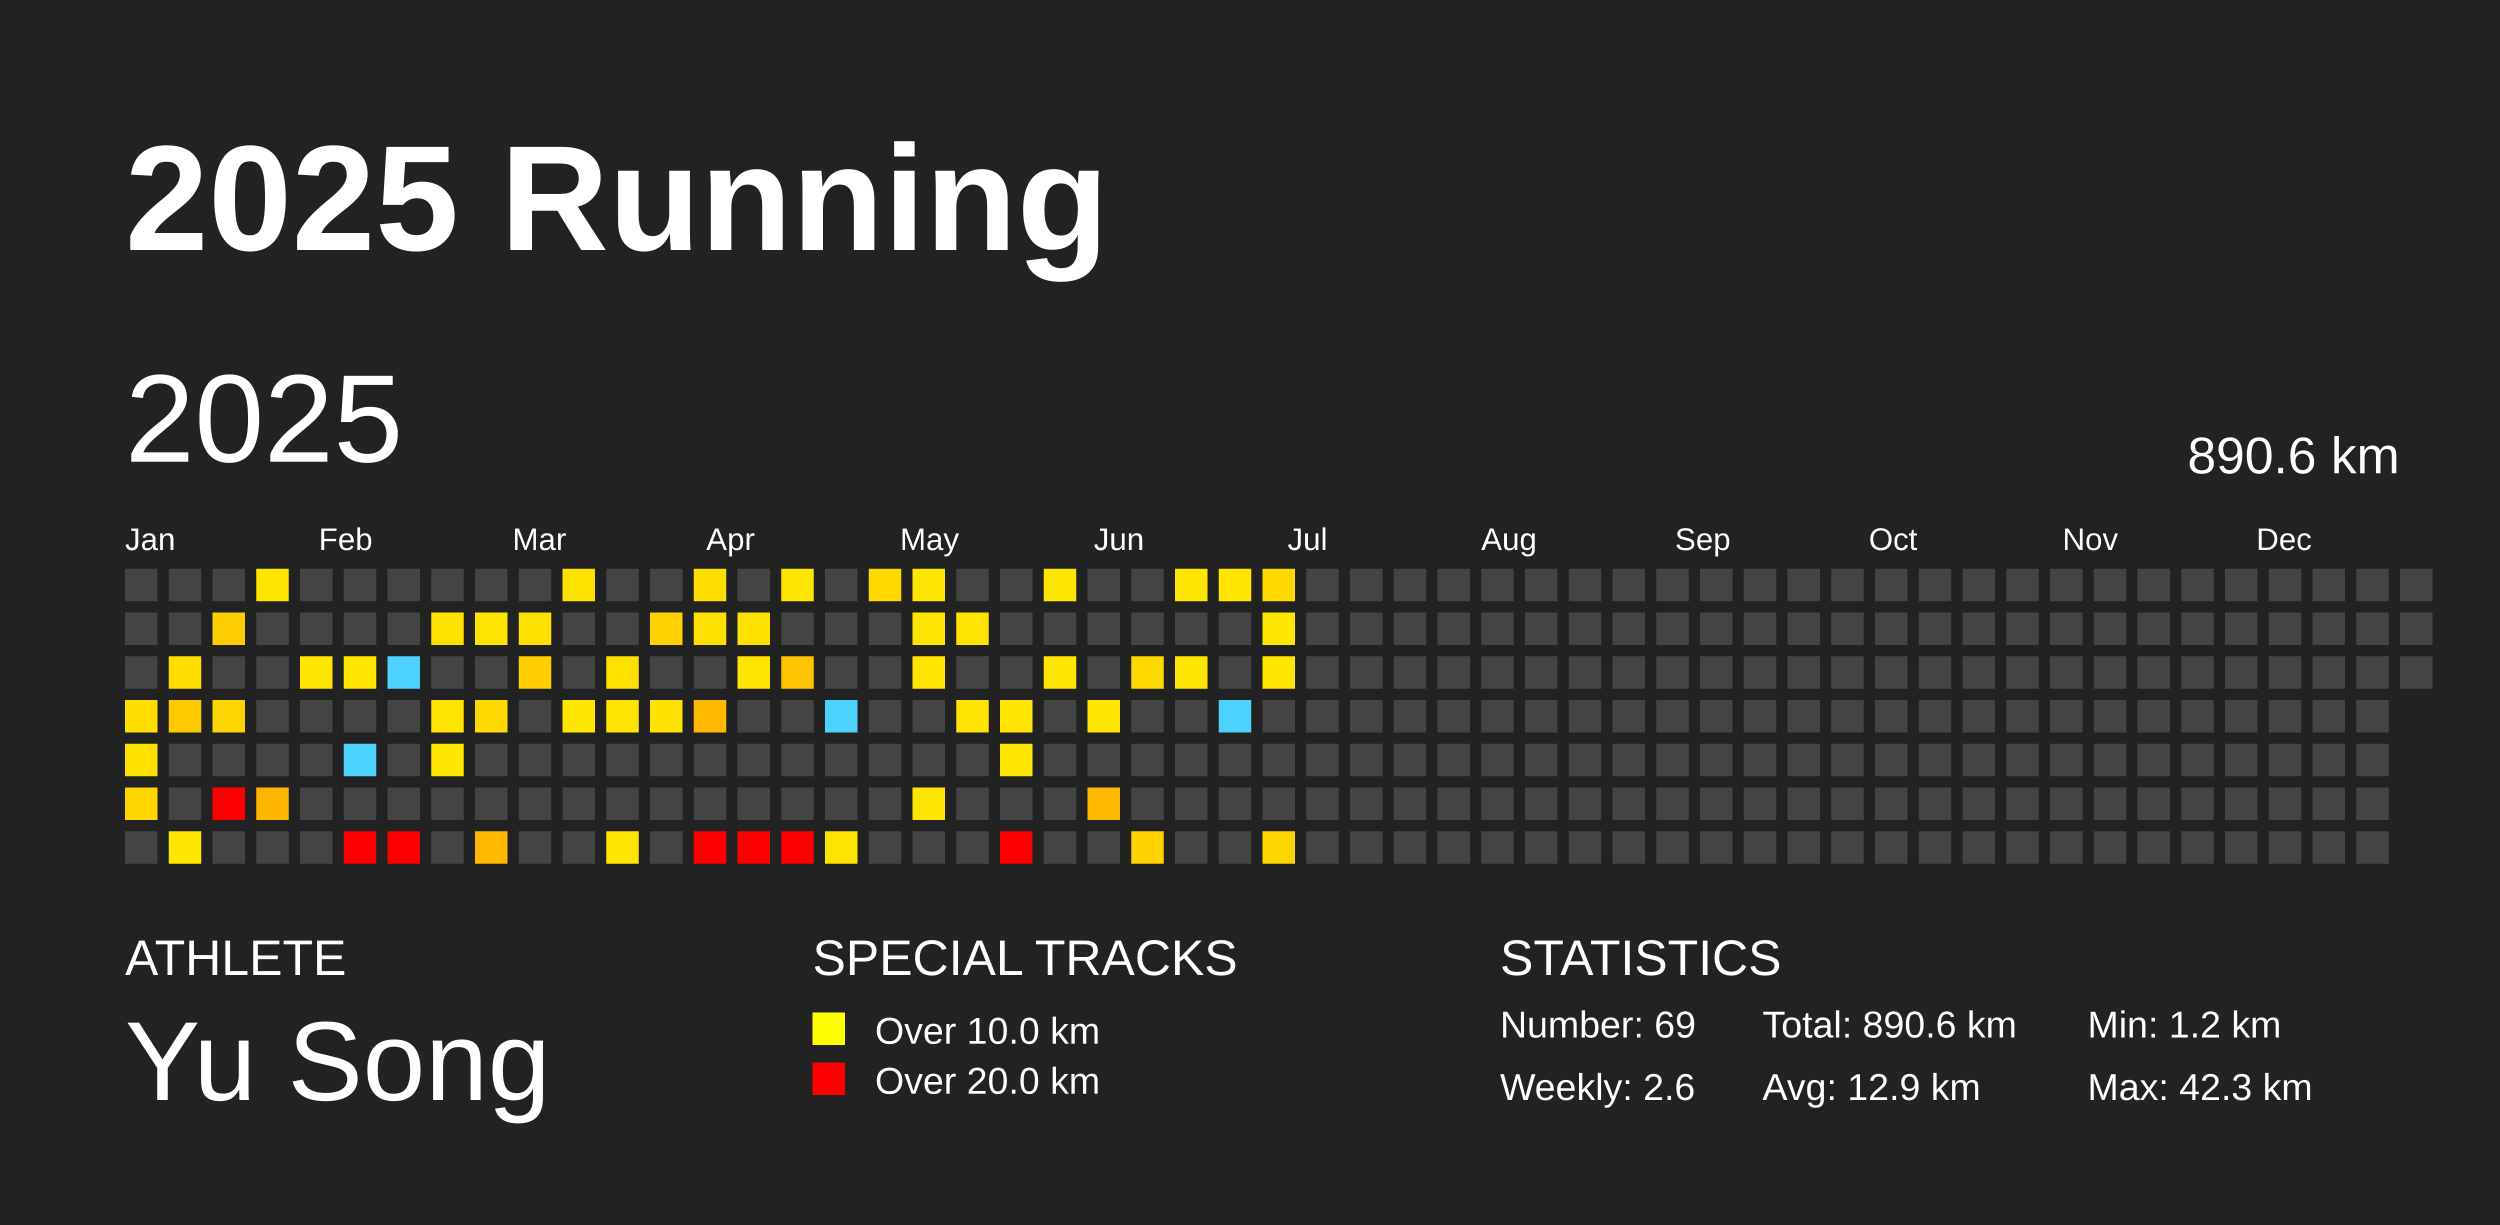
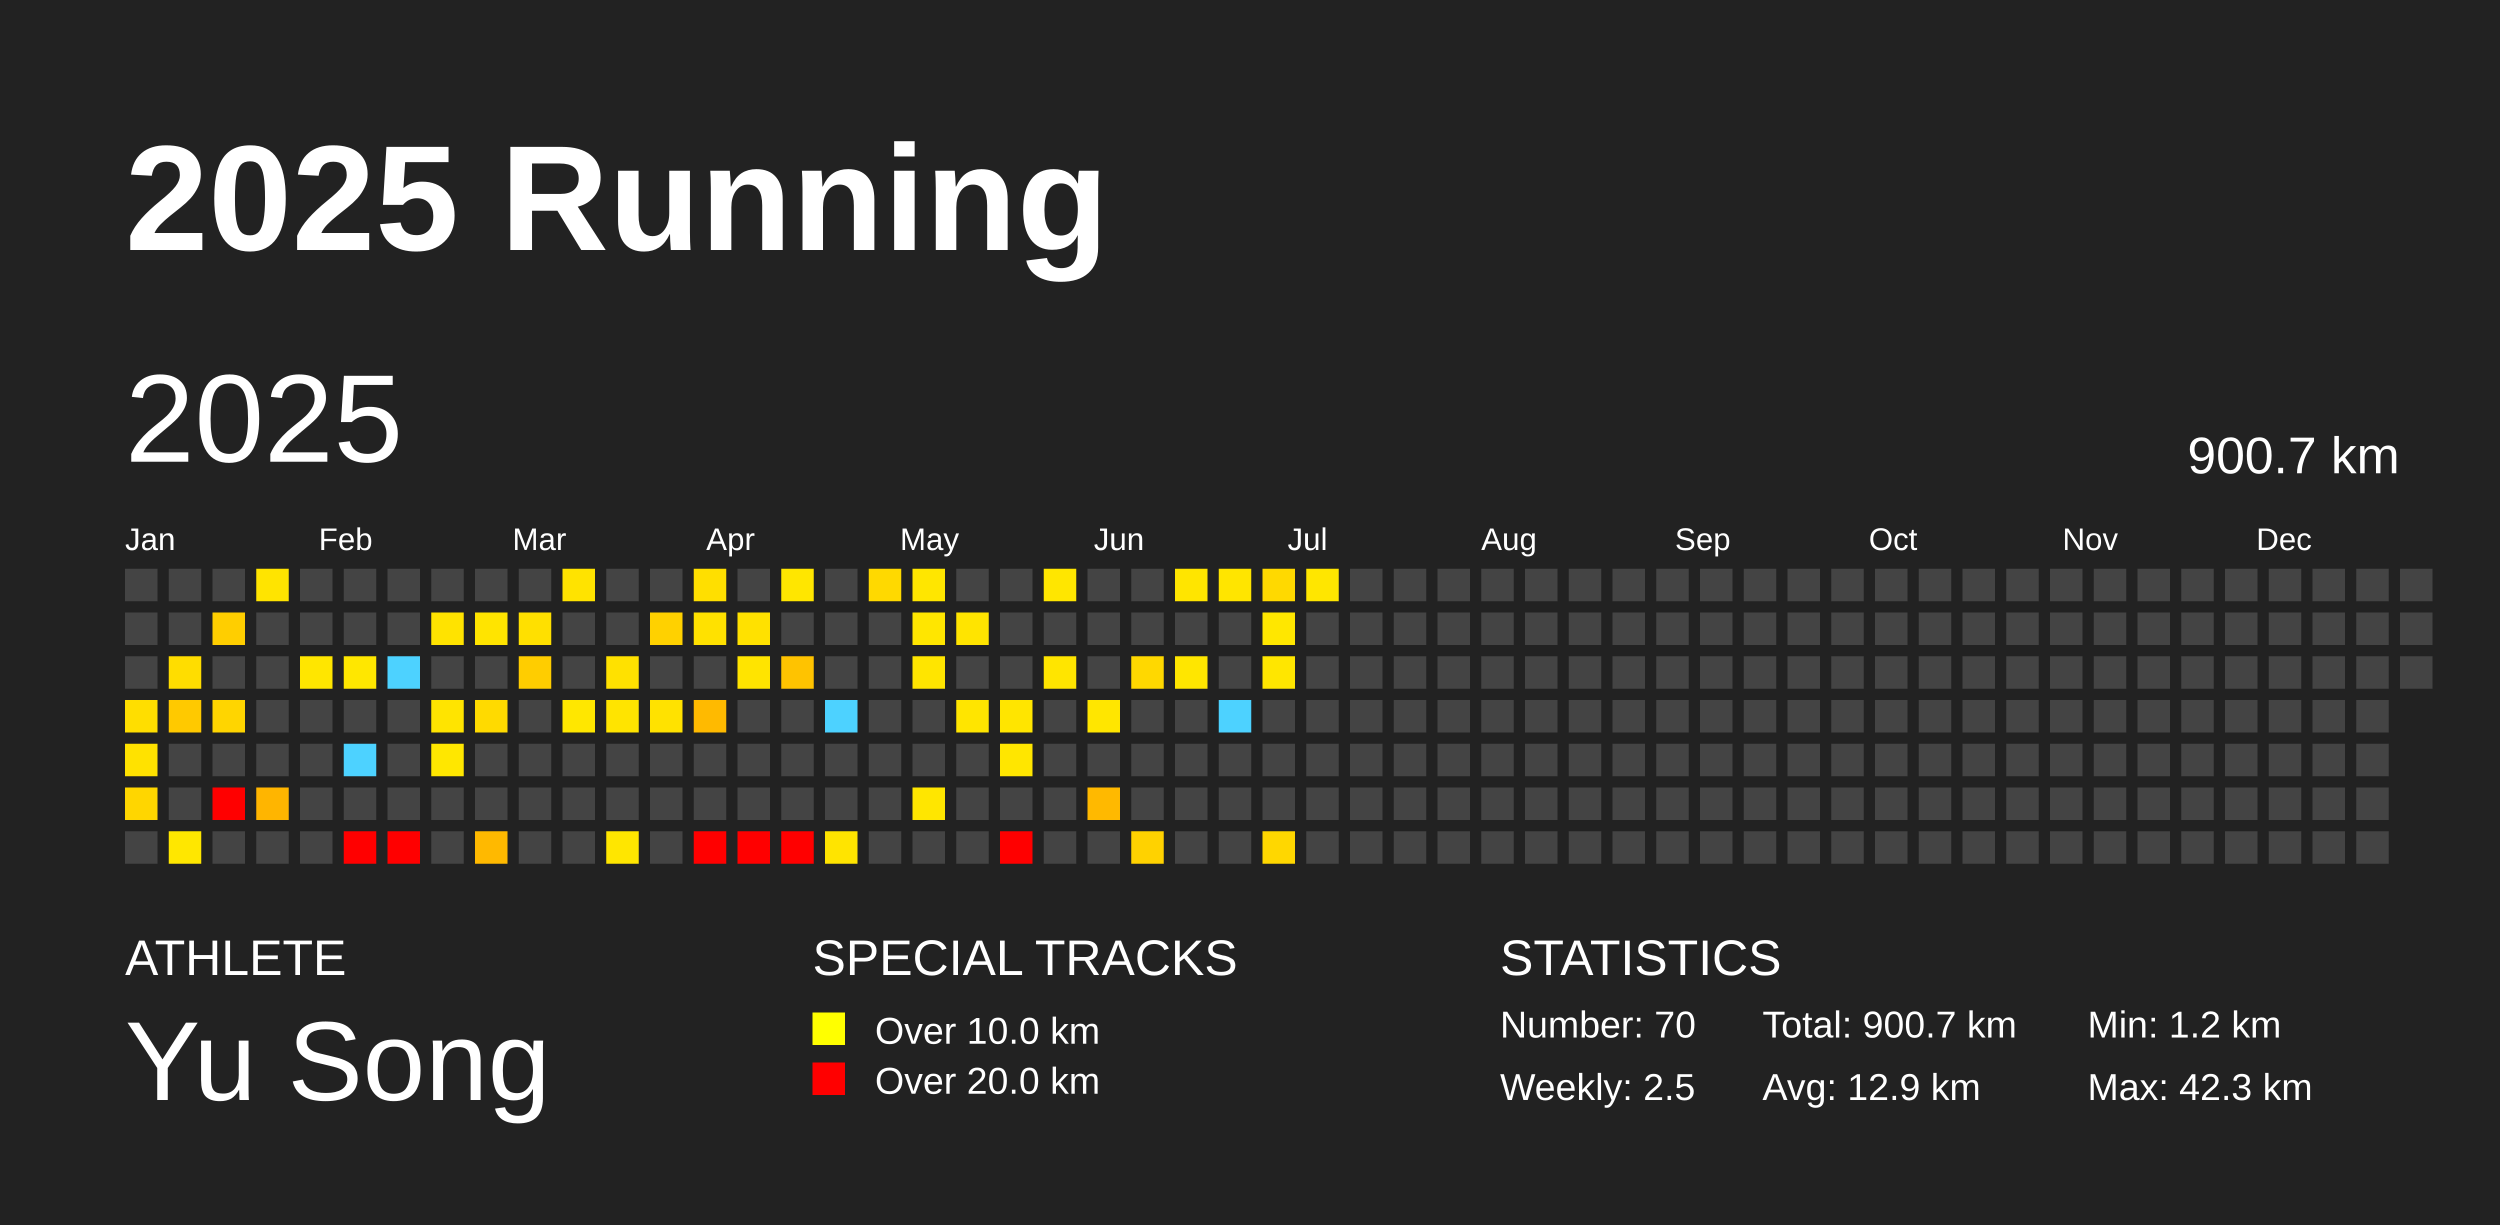
<svg xmlns="http://www.w3.org/2000/svg" baseProfile="full" height="98mm" version="1.1" viewBox="0,0,200,98" width="200mm">
  <defs />
  <rect fill="#222222" height="98" width="200" x="0" y="0" />
  <text fill="#FFFFFF" style="font-size:12px; font-family:Arial; font-weight:bold;" x="10" y="20">2025 Running</text>
  <text fill="#FFFFFF" style="font-size:4px; font-family:Arial" x="10" y="78">ATHLETE</text>
  <text fill="#FFFFFF" style="font-size:9px; font-family:Arial" x="10" y="88">Yu Song</text>
  <text fill="#FFFFFF" style="font-size:4px; font-family:Arial" x="65" y="78">SPECIAL TRACKS</text>
  <rect fill="yellow" height="2.6" width="2.6" x="65" y="81" />
  <text fill="#FFFFFF" style="font-size:3px; font-family:Arial" x="70" y="83.5">Over 10.0 km</text>
  <rect fill="red" height="2.6" width="2.6" x="65" y="85" />
  <text fill="#FFFFFF" style="font-size:3px; font-family:Arial" x="70" y="87.5">Over 20.0 km</text>
  <text fill="#FFFFFF" style="font-size:4px; font-family:Arial" x="120" y="78">STATISTICS</text>
-   <text fill="#FFFFFF" style="font-size:3px; font-family:Arial" x="120" y="83">Number: 69</text>
-   <text fill="#FFFFFF" style="font-size:3px; font-family:Arial" x="120" y="88">Weekly: 2.6</text>
-   <text fill="#FFFFFF" style="font-size:3px; font-family:Arial" x="141" y="83">Total: 890.6 km</text>
+   <text fill="#FFFFFF" style="font-size:3px; font-family:Arial" x="120" y="83">Number: 70</text>
+   <text fill="#FFFFFF" style="font-size:3px; font-family:Arial" x="120" y="88">Weekly: 2.5</text>
+   <text fill="#FFFFFF" style="font-size:3px; font-family:Arial" x="141" y="83">Total: 900.7 km</text>
  <text fill="#FFFFFF" style="font-size:3px; font-family:Arial" x="141" y="88">Avg: 12.9 km</text>
  <text fill="#FFFFFF" style="font-size:3px; font-family:Arial" x="167" y="83">Min: 1.2 km</text>
  <text fill="#FFFFFF" style="font-size:3px; font-family:Arial" x="167" y="88">Max: 42.3 km</text>
  <text dominant-baseline="hanging" fill="#FFFFFF" style="font-size:10.0px; font-family:Arial;" x="10" y="30">2025</text>
-   <text dominant-baseline="hanging" fill="#FFFFFF" style="font-size:4.125px; font-family:Arial;" x="175" y="35">890.6 km</text>
+   <text dominant-baseline="hanging" fill="#FFFFFF" style="font-size:4.125px; font-family:Arial;" x="175" y="35">900.7 km</text>
  <text fill="#FFFFFF" style="font-size:2.5px; font-family:Arial" x="10.0" y="44">Jan</text>
  <text fill="#FFFFFF" style="font-size:2.5px; font-family:Arial" x="25.5" y="44">Feb</text>
  <text fill="#FFFFFF" style="font-size:2.5px; font-family:Arial" x="41.0" y="44">Mar</text>
  <text fill="#FFFFFF" style="font-size:2.5px; font-family:Arial" x="56.5" y="44">Apr</text>
  <text fill="#FFFFFF" style="font-size:2.5px; font-family:Arial" x="72.0" y="44">May</text>
  <text fill="#FFFFFF" style="font-size:2.5px; font-family:Arial" x="87.5" y="44">Jun</text>
  <text fill="#FFFFFF" style="font-size:2.5px; font-family:Arial" x="103.0" y="44">Jul</text>
  <text fill="#FFFFFF" style="font-size:2.5px; font-family:Arial" x="118.5" y="44">Aug</text>
  <text fill="#FFFFFF" style="font-size:2.5px; font-family:Arial" x="134.0" y="44">Sep</text>
  <text fill="#FFFFFF" style="font-size:2.5px; font-family:Arial" x="149.5" y="44">Oct</text>
  <text fill="#FFFFFF" style="font-size:2.5px; font-family:Arial" x="165.0" y="44">Nov</text>
  <text fill="#FFFFFF" style="font-size:2.5px; font-family:Arial" x="180.5" y="44">Dec</text>
  <rect fill="#444444" height="2.6" width="2.6" x="10.0" y="45.5" />
  <rect fill="#444444" height="2.6" width="2.6" x="10.0" y="49.0" />
  <rect fill="#444444" height="2.6" width="2.6" x="10.0" y="52.5" />
  <rect fill="#ffde00" height="2.6" width="2.6" x="10.0" y="56.0" />
  <rect fill="#ffe200" height="2.6" width="2.6" x="10.0" y="59.5" />
  <rect fill="#ffd600" height="2.6" width="2.6" x="10.0" y="63.0" />
  <rect fill="#444444" height="2.6" width="2.6" x="10.0" y="66.5" />
  <rect fill="#444444" height="2.6" width="2.6" x="13.5" y="45.5" />
  <rect fill="#444444" height="2.6" width="2.6" x="13.5" y="49.0" />
  <rect fill="#ffdd00" height="2.6" width="2.6" x="13.5" y="52.5" />
  <rect fill="#ffc900" height="2.6" width="2.6" x="13.5" y="56.0" />
  <rect fill="#444444" height="2.6" width="2.6" x="13.5" y="59.5" />
  <rect fill="#444444" height="2.6" width="2.6" x="13.5" y="63.0" />
  <rect fill="#ffe700" height="2.6" width="2.6" x="13.5" y="66.5" />
  <rect fill="#444444" height="2.6" width="2.6" x="17.0" y="45.5" />
  <rect fill="#ffce00" height="2.6" width="2.6" x="17.0" y="49.0" />
  <rect fill="#444444" height="2.6" width="2.6" x="17.0" y="52.5" />
  <rect fill="#ffd500" height="2.6" width="2.6" x="17.0" y="56.0" />
  <rect fill="#444444" height="2.6" width="2.6" x="17.0" y="59.5" />
  <rect fill="red" height="2.6" width="2.6" x="17.0" y="63.0" />
  <rect fill="#444444" height="2.6" width="2.6" x="17.0" y="66.5" />
  <rect fill="#ffe400" height="2.6" width="2.6" x="20.5" y="45.5" />
  <rect fill="#444444" height="2.6" width="2.6" x="20.5" y="49.0" />
  <rect fill="#444444" height="2.6" width="2.6" x="20.5" y="52.5" />
  <rect fill="#444444" height="2.6" width="2.6" x="20.5" y="56.0" />
  <rect fill="#444444" height="2.6" width="2.6" x="20.5" y="59.5" />
  <rect fill="#ffb500" height="2.6" width="2.6" x="20.5" y="63.0" />
  <rect fill="#444444" height="2.6" width="2.6" x="20.5" y="66.5" />
  <rect fill="#444444" height="2.6" width="2.6" x="24.0" y="45.5" />
  <rect fill="#444444" height="2.6" width="2.6" x="24.0" y="49.0" />
  <rect fill="#ffe600" height="2.6" width="2.6" x="24.0" y="52.5" />
  <rect fill="#444444" height="2.6" width="2.6" x="24.0" y="56.0" />
  <rect fill="#444444" height="2.6" width="2.6" x="24.0" y="59.5" />
  <rect fill="#444444" height="2.6" width="2.6" x="24.0" y="63.0" />
  <rect fill="#444444" height="2.6" width="2.6" x="24.0" y="66.5" />
  <rect fill="#444444" height="2.6" width="2.6" x="27.5" y="45.5" />
  <rect fill="#444444" height="2.6" width="2.6" x="27.5" y="49.0" />
  <rect fill="#ffe700" height="2.6" width="2.6" x="27.5" y="52.5" />
  <rect fill="#444444" height="2.6" width="2.6" x="27.5" y="56.0" />
  <rect fill="#4dd2ff" height="2.6" width="2.6" x="27.5" y="59.5" />
  <rect fill="#444444" height="2.6" width="2.6" x="27.5" y="63.0" />
  <rect fill="red" height="2.6" width="2.6" x="27.5" y="66.5" />
  <rect fill="#444444" height="2.6" width="2.6" x="31.0" y="45.5" />
  <rect fill="#444444" height="2.6" width="2.6" x="31.0" y="49.0" />
  <rect fill="#4dd2ff" height="2.6" width="2.6" x="31.0" y="52.5" />
  <rect fill="#444444" height="2.6" width="2.6" x="31.0" y="56.0" />
  <rect fill="#444444" height="2.6" width="2.6" x="31.0" y="59.5" />
  <rect fill="#444444" height="2.6" width="2.6" x="31.0" y="63.0" />
  <rect fill="red" height="2.6" width="2.6" x="31.0" y="66.5" />
  <rect fill="#444444" height="2.6" width="2.6" x="34.5" y="45.5" />
  <rect fill="#ffe300" height="2.6" width="2.6" x="34.5" y="49.0" />
  <rect fill="#444444" height="2.6" width="2.6" x="34.5" y="52.5" />
  <rect fill="#ffe400" height="2.6" width="2.6" x="34.5" y="56.0" />
  <rect fill="#ffe700" height="2.6" width="2.6" x="34.5" y="59.5" />
  <rect fill="#444444" height="2.6" width="2.6" x="34.5" y="63.0" />
  <rect fill="#444444" height="2.6" width="2.6" x="34.5" y="66.5" />
  <rect fill="#444444" height="2.6" width="2.6" x="38.0" y="45.5" />
  <rect fill="#ffe400" height="2.6" width="2.6" x="38.0" y="49.0" />
  <rect fill="#444444" height="2.6" width="2.6" x="38.0" y="52.5" />
  <rect fill="#ffda00" height="2.6" width="2.6" x="38.0" y="56.0" />
  <rect fill="#444444" height="2.6" width="2.6" x="38.0" y="59.5" />
  <rect fill="#444444" height="2.6" width="2.6" x="38.0" y="63.0" />
  <rect fill="#ffb900" height="2.6" width="2.6" x="38.0" y="66.5" />
  <rect fill="#444444" height="2.6" width="2.6" x="41.5" y="45.5" />
  <rect fill="#ffe000" height="2.6" width="2.6" x="41.5" y="49.0" />
  <rect fill="#ffcd00" height="2.6" width="2.6" x="41.5" y="52.5" />
  <rect fill="#444444" height="2.6" width="2.6" x="41.5" y="56.0" />
  <rect fill="#444444" height="2.6" width="2.6" x="41.5" y="59.5" />
  <rect fill="#444444" height="2.6" width="2.6" x="41.5" y="63.0" />
  <rect fill="#444444" height="2.6" width="2.6" x="41.5" y="66.5" />
  <rect fill="#ffe300" height="2.6" width="2.6" x="45.0" y="45.5" />
  <rect fill="#444444" height="2.6" width="2.6" x="45.0" y="49.0" />
  <rect fill="#444444" height="2.6" width="2.6" x="45.0" y="52.5" />
  <rect fill="#ffe700" height="2.6" width="2.6" x="45.0" y="56.0" />
  <rect fill="#444444" height="2.6" width="2.6" x="45.0" y="59.5" />
  <rect fill="#444444" height="2.6" width="2.6" x="45.0" y="63.0" />
  <rect fill="#444444" height="2.6" width="2.6" x="45.0" y="66.5" />
  <rect fill="#444444" height="2.6" width="2.6" x="48.5" y="45.5" />
  <rect fill="#444444" height="2.6" width="2.6" x="48.5" y="49.0" />
  <rect fill="#ffe100" height="2.6" width="2.6" x="48.5" y="52.5" />
  <rect fill="#ffe400" height="2.6" width="2.6" x="48.5" y="56.0" />
  <rect fill="#444444" height="2.6" width="2.6" x="48.5" y="59.5" />
  <rect fill="#444444" height="2.6" width="2.6" x="48.5" y="63.0" />
  <rect fill="#ffe600" height="2.6" width="2.6" x="48.5" y="66.5" />
  <rect fill="#444444" height="2.6" width="2.6" x="52.0" y="45.5" />
  <rect fill="#ffd100" height="2.6" width="2.6" x="52.0" y="49.0" />
  <rect fill="#444444" height="2.6" width="2.6" x="52.0" y="52.5" />
  <rect fill="#ffe200" height="2.6" width="2.6" x="52.0" y="56.0" />
  <rect fill="#444444" height="2.6" width="2.6" x="52.0" y="59.5" />
  <rect fill="#444444" height="2.6" width="2.6" x="52.0" y="63.0" />
  <rect fill="#444444" height="2.6" width="2.6" x="52.0" y="66.5" />
  <rect fill="#ffdf00" height="2.6" width="2.6" x="55.5" y="45.5" />
  <rect fill="#ffe100" height="2.6" width="2.6" x="55.5" y="49.0" />
  <rect fill="#444444" height="2.6" width="2.6" x="55.5" y="52.5" />
  <rect fill="#ffba00" height="2.6" width="2.6" x="55.5" y="56.0" />
  <rect fill="#444444" height="2.6" width="2.6" x="55.5" y="59.5" />
  <rect fill="#444444" height="2.6" width="2.6" x="55.5" y="63.0" />
  <rect fill="red" height="2.6" width="2.6" x="55.5" y="66.5" />
  <rect fill="#444444" height="2.6" width="2.6" x="59.0" y="45.5" />
  <rect fill="#ffe100" height="2.6" width="2.6" x="59.0" y="49.0" />
  <rect fill="#ffe400" height="2.6" width="2.6" x="59.0" y="52.5" />
  <rect fill="#444444" height="2.6" width="2.6" x="59.0" y="56.0" />
  <rect fill="#444444" height="2.6" width="2.6" x="59.0" y="59.5" />
  <rect fill="#444444" height="2.6" width="2.6" x="59.0" y="63.0" />
  <rect fill="red" height="2.6" width="2.6" x="59.0" y="66.5" />
  <rect fill="#ffe600" height="2.6" width="2.6" x="62.5" y="45.5" />
  <rect fill="#444444" height="2.6" width="2.6" x="62.5" y="49.0" />
  <rect fill="#ffc300" height="2.6" width="2.6" x="62.5" y="52.5" />
  <rect fill="#444444" height="2.6" width="2.6" x="62.5" y="56.0" />
  <rect fill="#444444" height="2.6" width="2.6" x="62.5" y="59.5" />
  <rect fill="#444444" height="2.6" width="2.6" x="62.5" y="63.0" />
  <rect fill="red" height="2.6" width="2.6" x="62.5" y="66.5" />
  <rect fill="#444444" height="2.6" width="2.6" x="66.0" y="45.5" />
  <rect fill="#444444" height="2.6" width="2.6" x="66.0" y="49.0" />
  <rect fill="#444444" height="2.6" width="2.6" x="66.0" y="52.5" />
  <rect fill="#4dd2ff" height="2.6" width="2.6" x="66.0" y="56.0" />
  <rect fill="#444444" height="2.6" width="2.6" x="66.0" y="59.5" />
  <rect fill="#444444" height="2.6" width="2.6" x="66.0" y="63.0" />
  <rect fill="#ffe400" height="2.6" width="2.6" x="66.0" y="66.5" />
  <rect fill="#ffd900" height="2.6" width="2.6" x="69.5" y="45.5" />
  <rect fill="#444444" height="2.6" width="2.6" x="69.5" y="49.0" />
  <rect fill="#444444" height="2.6" width="2.6" x="69.5" y="52.5" />
  <rect fill="#444444" height="2.6" width="2.6" x="69.5" y="56.0" />
  <rect fill="#444444" height="2.6" width="2.6" x="69.5" y="59.5" />
  <rect fill="#444444" height="2.6" width="2.6" x="69.5" y="63.0" />
  <rect fill="#444444" height="2.6" width="2.6" x="69.5" y="66.5" />
  <rect fill="#ffe600" height="2.6" width="2.6" x="73.0" y="45.5" />
  <rect fill="#ffe600" height="2.6" width="2.6" x="73.0" y="49.0" />
  <rect fill="#ffe500" height="2.6" width="2.6" x="73.0" y="52.5" />
  <rect fill="#444444" height="2.6" width="2.6" x="73.0" y="56.0" />
  <rect fill="#444444" height="2.6" width="2.6" x="73.0" y="59.5" />
  <rect fill="#ffe600" height="2.6" width="2.6" x="73.0" y="63.0" />
  <rect fill="#444444" height="2.6" width="2.6" x="73.0" y="66.5" />
  <rect fill="#444444" height="2.6" width="2.6" x="76.5" y="45.5" />
  <rect fill="#ffe400" height="2.6" width="2.6" x="76.5" y="49.0" />
  <rect fill="#444444" height="2.6" width="2.6" x="76.5" y="52.5" />
  <rect fill="#ffe500" height="2.6" width="2.6" x="76.5" y="56.0" />
  <rect fill="#444444" height="2.6" width="2.6" x="76.5" y="59.5" />
  <rect fill="#444444" height="2.6" width="2.6" x="76.5" y="63.0" />
  <rect fill="#444444" height="2.6" width="2.6" x="76.5" y="66.5" />
  <rect fill="#444444" height="2.6" width="2.6" x="80.0" y="45.5" />
  <rect fill="#444444" height="2.6" width="2.6" x="80.0" y="49.0" />
  <rect fill="#444444" height="2.6" width="2.6" x="80.0" y="52.5" />
  <rect fill="#ffe500" height="2.6" width="2.6" x="80.0" y="56.0" />
  <rect fill="#ffe600" height="2.6" width="2.6" x="80.0" y="59.5" />
  <rect fill="#444444" height="2.6" width="2.6" x="80.0" y="63.0" />
  <rect fill="red" height="2.6" width="2.6" x="80.0" y="66.5" />
  <rect fill="#ffe600" height="2.6" width="2.6" x="83.5" y="45.5" />
  <rect fill="#444444" height="2.6" width="2.6" x="83.5" y="49.0" />
  <rect fill="#ffe500" height="2.6" width="2.6" x="83.5" y="52.5" />
  <rect fill="#444444" height="2.6" width="2.6" x="83.5" y="56.0" />
  <rect fill="#444444" height="2.6" width="2.6" x="83.5" y="59.5" />
  <rect fill="#444444" height="2.6" width="2.6" x="83.5" y="63.0" />
  <rect fill="#444444" height="2.6" width="2.6" x="83.5" y="66.5" />
  <rect fill="#444444" height="2.6" width="2.6" x="87.0" y="45.5" />
  <rect fill="#444444" height="2.6" width="2.6" x="87.0" y="49.0" />
  <rect fill="#444444" height="2.6" width="2.6" x="87.0" y="52.5" />
  <rect fill="#ffe600" height="2.6" width="2.6" x="87.0" y="56.0" />
  <rect fill="#444444" height="2.6" width="2.6" x="87.0" y="59.5" />
  <rect fill="#ffb900" height="2.6" width="2.6" x="87.0" y="63.0" />
  <rect fill="#444444" height="2.6" width="2.6" x="87.0" y="66.5" />
  <rect fill="#444444" height="2.6" width="2.6" x="90.5" y="45.5" />
  <rect fill="#444444" height="2.6" width="2.6" x="90.5" y="49.0" />
  <rect fill="#ffd800" height="2.6" width="2.6" x="90.5" y="52.5" />
  <rect fill="#444444" height="2.6" width="2.6" x="90.5" y="56.0" />
  <rect fill="#444444" height="2.6" width="2.6" x="90.5" y="59.5" />
  <rect fill="#444444" height="2.6" width="2.6" x="90.5" y="63.0" />
  <rect fill="#ffd200" height="2.6" width="2.6" x="90.5" y="66.5" />
  <rect fill="#ffe500" height="2.6" width="2.6" x="94.0" y="45.5" />
  <rect fill="#444444" height="2.6" width="2.6" x="94.0" y="49.0" />
  <rect fill="#ffe600" height="2.6" width="2.6" x="94.0" y="52.5" />
  <rect fill="#444444" height="2.6" width="2.6" x="94.0" y="56.0" />
  <rect fill="#444444" height="2.6" width="2.6" x="94.0" y="59.5" />
  <rect fill="#444444" height="2.6" width="2.6" x="94.0" y="63.0" />
  <rect fill="#444444" height="2.6" width="2.6" x="94.0" y="66.5" />
  <rect fill="#ffe500" height="2.6" width="2.6" x="97.5" y="45.5" />
  <rect fill="#444444" height="2.6" width="2.6" x="97.5" y="49.0" />
  <rect fill="#444444" height="2.6" width="2.6" x="97.5" y="52.5" />
  <rect fill="#4dd2ff" height="2.6" width="2.6" x="97.5" y="56.0" />
  <rect fill="#444444" height="2.6" width="2.6" x="97.5" y="59.5" />
  <rect fill="#444444" height="2.6" width="2.6" x="97.5" y="63.0" />
  <rect fill="#444444" height="2.6" width="2.6" x="97.5" y="66.5" />
  <rect fill="#ffd900" height="2.6" width="2.6" x="101.0" y="45.5" />
  <rect fill="#ffe700" height="2.6" width="2.6" x="101.0" y="49.0" />
  <rect fill="#ffe600" height="2.6" width="2.6" x="101.0" y="52.5" />
  <rect fill="#444444" height="2.6" width="2.6" x="101.0" y="56.0" />
  <rect fill="#444444" height="2.6" width="2.6" x="101.0" y="59.5" />
  <rect fill="#444444" height="2.6" width="2.6" x="101.0" y="63.0" />
  <rect fill="#ffd700" height="2.6" width="2.6" x="101.0" y="66.5" />
-   <rect fill="#444444" height="2.6" width="2.6" x="104.5" y="45.5" />
+   <rect fill="#ffe600" height="2.6" width="2.6" x="104.5" y="45.5" />
  <rect fill="#444444" height="2.6" width="2.6" x="104.5" y="49.0" />
  <rect fill="#444444" height="2.6" width="2.6" x="104.5" y="52.5" />
  <rect fill="#444444" height="2.6" width="2.6" x="104.5" y="56.0" />
  <rect fill="#444444" height="2.6" width="2.6" x="104.5" y="59.5" />
  <rect fill="#444444" height="2.6" width="2.6" x="104.5" y="63.0" />
  <rect fill="#444444" height="2.6" width="2.6" x="104.5" y="66.5" />
  <rect fill="#444444" height="2.6" width="2.6" x="108.0" y="45.5" />
  <rect fill="#444444" height="2.6" width="2.6" x="108.0" y="49.0" />
  <rect fill="#444444" height="2.6" width="2.6" x="108.0" y="52.5" />
  <rect fill="#444444" height="2.6" width="2.6" x="108.0" y="56.0" />
  <rect fill="#444444" height="2.6" width="2.6" x="108.0" y="59.5" />
  <rect fill="#444444" height="2.6" width="2.6" x="108.0" y="63.0" />
  <rect fill="#444444" height="2.6" width="2.6" x="108.0" y="66.5" />
  <rect fill="#444444" height="2.6" width="2.6" x="111.5" y="45.5" />
  <rect fill="#444444" height="2.6" width="2.6" x="111.5" y="49.0" />
  <rect fill="#444444" height="2.6" width="2.6" x="111.5" y="52.5" />
  <rect fill="#444444" height="2.6" width="2.6" x="111.5" y="56.0" />
  <rect fill="#444444" height="2.6" width="2.6" x="111.5" y="59.5" />
  <rect fill="#444444" height="2.6" width="2.6" x="111.5" y="63.0" />
  <rect fill="#444444" height="2.6" width="2.6" x="111.5" y="66.5" />
  <rect fill="#444444" height="2.6" width="2.6" x="115.0" y="45.5" />
  <rect fill="#444444" height="2.6" width="2.6" x="115.0" y="49.0" />
  <rect fill="#444444" height="2.6" width="2.6" x="115.0" y="52.5" />
  <rect fill="#444444" height="2.6" width="2.6" x="115.0" y="56.0" />
  <rect fill="#444444" height="2.6" width="2.6" x="115.0" y="59.5" />
  <rect fill="#444444" height="2.6" width="2.6" x="115.0" y="63.0" />
  <rect fill="#444444" height="2.6" width="2.6" x="115.0" y="66.5" />
  <rect fill="#444444" height="2.6" width="2.6" x="118.5" y="45.5" />
  <rect fill="#444444" height="2.6" width="2.6" x="118.5" y="49.0" />
  <rect fill="#444444" height="2.6" width="2.6" x="118.5" y="52.5" />
  <rect fill="#444444" height="2.6" width="2.6" x="118.5" y="56.0" />
  <rect fill="#444444" height="2.6" width="2.6" x="118.5" y="59.5" />
  <rect fill="#444444" height="2.6" width="2.6" x="118.5" y="63.0" />
  <rect fill="#444444" height="2.6" width="2.6" x="118.5" y="66.5" />
  <rect fill="#444444" height="2.6" width="2.6" x="122.0" y="45.5" />
  <rect fill="#444444" height="2.6" width="2.6" x="122.0" y="49.0" />
  <rect fill="#444444" height="2.6" width="2.6" x="122.0" y="52.5" />
  <rect fill="#444444" height="2.6" width="2.6" x="122.0" y="56.0" />
  <rect fill="#444444" height="2.6" width="2.6" x="122.0" y="59.5" />
  <rect fill="#444444" height="2.6" width="2.6" x="122.0" y="63.0" />
  <rect fill="#444444" height="2.6" width="2.6" x="122.0" y="66.5" />
  <rect fill="#444444" height="2.6" width="2.6" x="125.5" y="45.5" />
  <rect fill="#444444" height="2.6" width="2.6" x="125.5" y="49.0" />
  <rect fill="#444444" height="2.6" width="2.6" x="125.5" y="52.5" />
  <rect fill="#444444" height="2.6" width="2.6" x="125.5" y="56.0" />
  <rect fill="#444444" height="2.6" width="2.6" x="125.5" y="59.5" />
  <rect fill="#444444" height="2.6" width="2.6" x="125.5" y="63.0" />
  <rect fill="#444444" height="2.6" width="2.6" x="125.5" y="66.5" />
  <rect fill="#444444" height="2.6" width="2.6" x="129.0" y="45.5" />
  <rect fill="#444444" height="2.6" width="2.6" x="129.0" y="49.0" />
  <rect fill="#444444" height="2.6" width="2.6" x="129.0" y="52.5" />
  <rect fill="#444444" height="2.6" width="2.6" x="129.0" y="56.0" />
  <rect fill="#444444" height="2.6" width="2.6" x="129.0" y="59.5" />
  <rect fill="#444444" height="2.6" width="2.6" x="129.0" y="63.0" />
  <rect fill="#444444" height="2.6" width="2.6" x="129.0" y="66.5" />
  <rect fill="#444444" height="2.6" width="2.6" x="132.5" y="45.5" />
  <rect fill="#444444" height="2.6" width="2.6" x="132.5" y="49.0" />
  <rect fill="#444444" height="2.6" width="2.6" x="132.5" y="52.5" />
  <rect fill="#444444" height="2.6" width="2.6" x="132.5" y="56.0" />
  <rect fill="#444444" height="2.6" width="2.6" x="132.5" y="59.5" />
  <rect fill="#444444" height="2.6" width="2.6" x="132.5" y="63.0" />
  <rect fill="#444444" height="2.6" width="2.6" x="132.5" y="66.5" />
  <rect fill="#444444" height="2.6" width="2.6" x="136.0" y="45.5" />
  <rect fill="#444444" height="2.6" width="2.6" x="136.0" y="49.0" />
  <rect fill="#444444" height="2.6" width="2.6" x="136.0" y="52.5" />
  <rect fill="#444444" height="2.6" width="2.6" x="136.0" y="56.0" />
  <rect fill="#444444" height="2.6" width="2.6" x="136.0" y="59.5" />
  <rect fill="#444444" height="2.6" width="2.6" x="136.0" y="63.0" />
  <rect fill="#444444" height="2.6" width="2.6" x="136.0" y="66.5" />
  <rect fill="#444444" height="2.6" width="2.6" x="139.5" y="45.5" />
  <rect fill="#444444" height="2.6" width="2.6" x="139.5" y="49.0" />
  <rect fill="#444444" height="2.6" width="2.6" x="139.5" y="52.5" />
  <rect fill="#444444" height="2.6" width="2.6" x="139.5" y="56.0" />
  <rect fill="#444444" height="2.6" width="2.6" x="139.5" y="59.5" />
  <rect fill="#444444" height="2.6" width="2.6" x="139.5" y="63.0" />
  <rect fill="#444444" height="2.6" width="2.6" x="139.5" y="66.5" />
  <rect fill="#444444" height="2.6" width="2.6" x="143.0" y="45.5" />
  <rect fill="#444444" height="2.6" width="2.6" x="143.0" y="49.0" />
  <rect fill="#444444" height="2.6" width="2.6" x="143.0" y="52.5" />
  <rect fill="#444444" height="2.6" width="2.6" x="143.0" y="56.0" />
  <rect fill="#444444" height="2.6" width="2.6" x="143.0" y="59.5" />
  <rect fill="#444444" height="2.6" width="2.6" x="143.0" y="63.0" />
  <rect fill="#444444" height="2.6" width="2.6" x="143.0" y="66.5" />
  <rect fill="#444444" height="2.6" width="2.6" x="146.5" y="45.5" />
  <rect fill="#444444" height="2.6" width="2.6" x="146.5" y="49.0" />
  <rect fill="#444444" height="2.6" width="2.6" x="146.5" y="52.5" />
  <rect fill="#444444" height="2.6" width="2.6" x="146.5" y="56.0" />
  <rect fill="#444444" height="2.6" width="2.6" x="146.5" y="59.5" />
  <rect fill="#444444" height="2.6" width="2.6" x="146.5" y="63.0" />
  <rect fill="#444444" height="2.6" width="2.6" x="146.5" y="66.5" />
  <rect fill="#444444" height="2.6" width="2.6" x="150.0" y="45.5" />
  <rect fill="#444444" height="2.6" width="2.6" x="150.0" y="49.0" />
  <rect fill="#444444" height="2.6" width="2.6" x="150.0" y="52.5" />
  <rect fill="#444444" height="2.6" width="2.6" x="150.0" y="56.0" />
  <rect fill="#444444" height="2.6" width="2.6" x="150.0" y="59.5" />
  <rect fill="#444444" height="2.6" width="2.6" x="150.0" y="63.0" />
  <rect fill="#444444" height="2.6" width="2.6" x="150.0" y="66.5" />
  <rect fill="#444444" height="2.6" width="2.6" x="153.5" y="45.5" />
  <rect fill="#444444" height="2.6" width="2.6" x="153.5" y="49.0" />
  <rect fill="#444444" height="2.6" width="2.6" x="153.5" y="52.5" />
  <rect fill="#444444" height="2.6" width="2.6" x="153.5" y="56.0" />
  <rect fill="#444444" height="2.6" width="2.6" x="153.5" y="59.5" />
  <rect fill="#444444" height="2.6" width="2.6" x="153.5" y="63.0" />
  <rect fill="#444444" height="2.6" width="2.6" x="153.5" y="66.5" />
  <rect fill="#444444" height="2.6" width="2.6" x="157.0" y="45.5" />
  <rect fill="#444444" height="2.6" width="2.6" x="157.0" y="49.0" />
  <rect fill="#444444" height="2.6" width="2.6" x="157.0" y="52.5" />
  <rect fill="#444444" height="2.6" width="2.6" x="157.0" y="56.0" />
  <rect fill="#444444" height="2.6" width="2.6" x="157.0" y="59.5" />
  <rect fill="#444444" height="2.6" width="2.6" x="157.0" y="63.0" />
  <rect fill="#444444" height="2.6" width="2.6" x="157.0" y="66.5" />
  <rect fill="#444444" height="2.6" width="2.6" x="160.5" y="45.5" />
  <rect fill="#444444" height="2.6" width="2.6" x="160.5" y="49.0" />
  <rect fill="#444444" height="2.6" width="2.6" x="160.5" y="52.5" />
  <rect fill="#444444" height="2.6" width="2.6" x="160.5" y="56.0" />
  <rect fill="#444444" height="2.6" width="2.6" x="160.5" y="59.5" />
  <rect fill="#444444" height="2.6" width="2.6" x="160.5" y="63.0" />
  <rect fill="#444444" height="2.6" width="2.6" x="160.5" y="66.5" />
  <rect fill="#444444" height="2.6" width="2.6" x="164.0" y="45.5" />
  <rect fill="#444444" height="2.6" width="2.6" x="164.0" y="49.0" />
  <rect fill="#444444" height="2.6" width="2.6" x="164.0" y="52.5" />
  <rect fill="#444444" height="2.6" width="2.6" x="164.0" y="56.0" />
  <rect fill="#444444" height="2.6" width="2.6" x="164.0" y="59.5" />
  <rect fill="#444444" height="2.6" width="2.6" x="164.0" y="63.0" />
  <rect fill="#444444" height="2.6" width="2.6" x="164.0" y="66.5" />
  <rect fill="#444444" height="2.6" width="2.6" x="167.5" y="45.5" />
  <rect fill="#444444" height="2.6" width="2.6" x="167.5" y="49.0" />
  <rect fill="#444444" height="2.6" width="2.6" x="167.5" y="52.5" />
  <rect fill="#444444" height="2.6" width="2.6" x="167.5" y="56.0" />
  <rect fill="#444444" height="2.6" width="2.6" x="167.5" y="59.5" />
  <rect fill="#444444" height="2.6" width="2.6" x="167.5" y="63.0" />
  <rect fill="#444444" height="2.6" width="2.6" x="167.5" y="66.5" />
  <rect fill="#444444" height="2.6" width="2.6" x="171.0" y="45.5" />
  <rect fill="#444444" height="2.6" width="2.6" x="171.0" y="49.0" />
  <rect fill="#444444" height="2.6" width="2.6" x="171.0" y="52.5" />
  <rect fill="#444444" height="2.6" width="2.6" x="171.0" y="56.0" />
  <rect fill="#444444" height="2.6" width="2.6" x="171.0" y="59.5" />
  <rect fill="#444444" height="2.6" width="2.6" x="171.0" y="63.0" />
  <rect fill="#444444" height="2.6" width="2.6" x="171.0" y="66.5" />
  <rect fill="#444444" height="2.6" width="2.6" x="174.5" y="45.5" />
  <rect fill="#444444" height="2.6" width="2.6" x="174.5" y="49.0" />
  <rect fill="#444444" height="2.6" width="2.6" x="174.5" y="52.5" />
  <rect fill="#444444" height="2.6" width="2.6" x="174.5" y="56.0" />
  <rect fill="#444444" height="2.6" width="2.6" x="174.5" y="59.5" />
  <rect fill="#444444" height="2.6" width="2.6" x="174.5" y="63.0" />
  <rect fill="#444444" height="2.6" width="2.6" x="174.5" y="66.5" />
  <rect fill="#444444" height="2.6" width="2.6" x="178.0" y="45.5" />
  <rect fill="#444444" height="2.6" width="2.6" x="178.0" y="49.0" />
  <rect fill="#444444" height="2.6" width="2.6" x="178.0" y="52.5" />
  <rect fill="#444444" height="2.6" width="2.6" x="178.0" y="56.0" />
  <rect fill="#444444" height="2.6" width="2.6" x="178.0" y="59.5" />
  <rect fill="#444444" height="2.6" width="2.6" x="178.0" y="63.0" />
  <rect fill="#444444" height="2.6" width="2.6" x="178.0" y="66.5" />
  <rect fill="#444444" height="2.6" width="2.6" x="181.5" y="45.5" />
  <rect fill="#444444" height="2.6" width="2.6" x="181.5" y="49.0" />
  <rect fill="#444444" height="2.6" width="2.6" x="181.5" y="52.5" />
  <rect fill="#444444" height="2.6" width="2.6" x="181.5" y="56.0" />
  <rect fill="#444444" height="2.6" width="2.6" x="181.5" y="59.5" />
  <rect fill="#444444" height="2.6" width="2.6" x="181.5" y="63.0" />
  <rect fill="#444444" height="2.6" width="2.6" x="181.5" y="66.5" />
  <rect fill="#444444" height="2.6" width="2.6" x="185.0" y="45.5" />
  <rect fill="#444444" height="2.6" width="2.6" x="185.0" y="49.0" />
  <rect fill="#444444" height="2.6" width="2.6" x="185.0" y="52.5" />
  <rect fill="#444444" height="2.6" width="2.6" x="185.0" y="56.0" />
  <rect fill="#444444" height="2.6" width="2.6" x="185.0" y="59.5" />
  <rect fill="#444444" height="2.6" width="2.6" x="185.0" y="63.0" />
  <rect fill="#444444" height="2.6" width="2.6" x="185.0" y="66.5" />
  <rect fill="#444444" height="2.6" width="2.6" x="188.5" y="45.5" />
  <rect fill="#444444" height="2.6" width="2.6" x="188.5" y="49.0" />
  <rect fill="#444444" height="2.6" width="2.6" x="188.5" y="52.5" />
  <rect fill="#444444" height="2.6" width="2.6" x="188.5" y="56.0" />
  <rect fill="#444444" height="2.6" width="2.6" x="188.5" y="59.5" />
  <rect fill="#444444" height="2.6" width="2.6" x="188.5" y="63.0" />
  <rect fill="#444444" height="2.6" width="2.6" x="188.5" y="66.5" />
  <rect fill="#444444" height="2.6" width="2.6" x="192.0" y="45.5" />
  <rect fill="#444444" height="2.6" width="2.6" x="192.0" y="49.0" />
  <rect fill="#444444" height="2.6" width="2.6" x="192.0" y="52.5" />
</svg>
